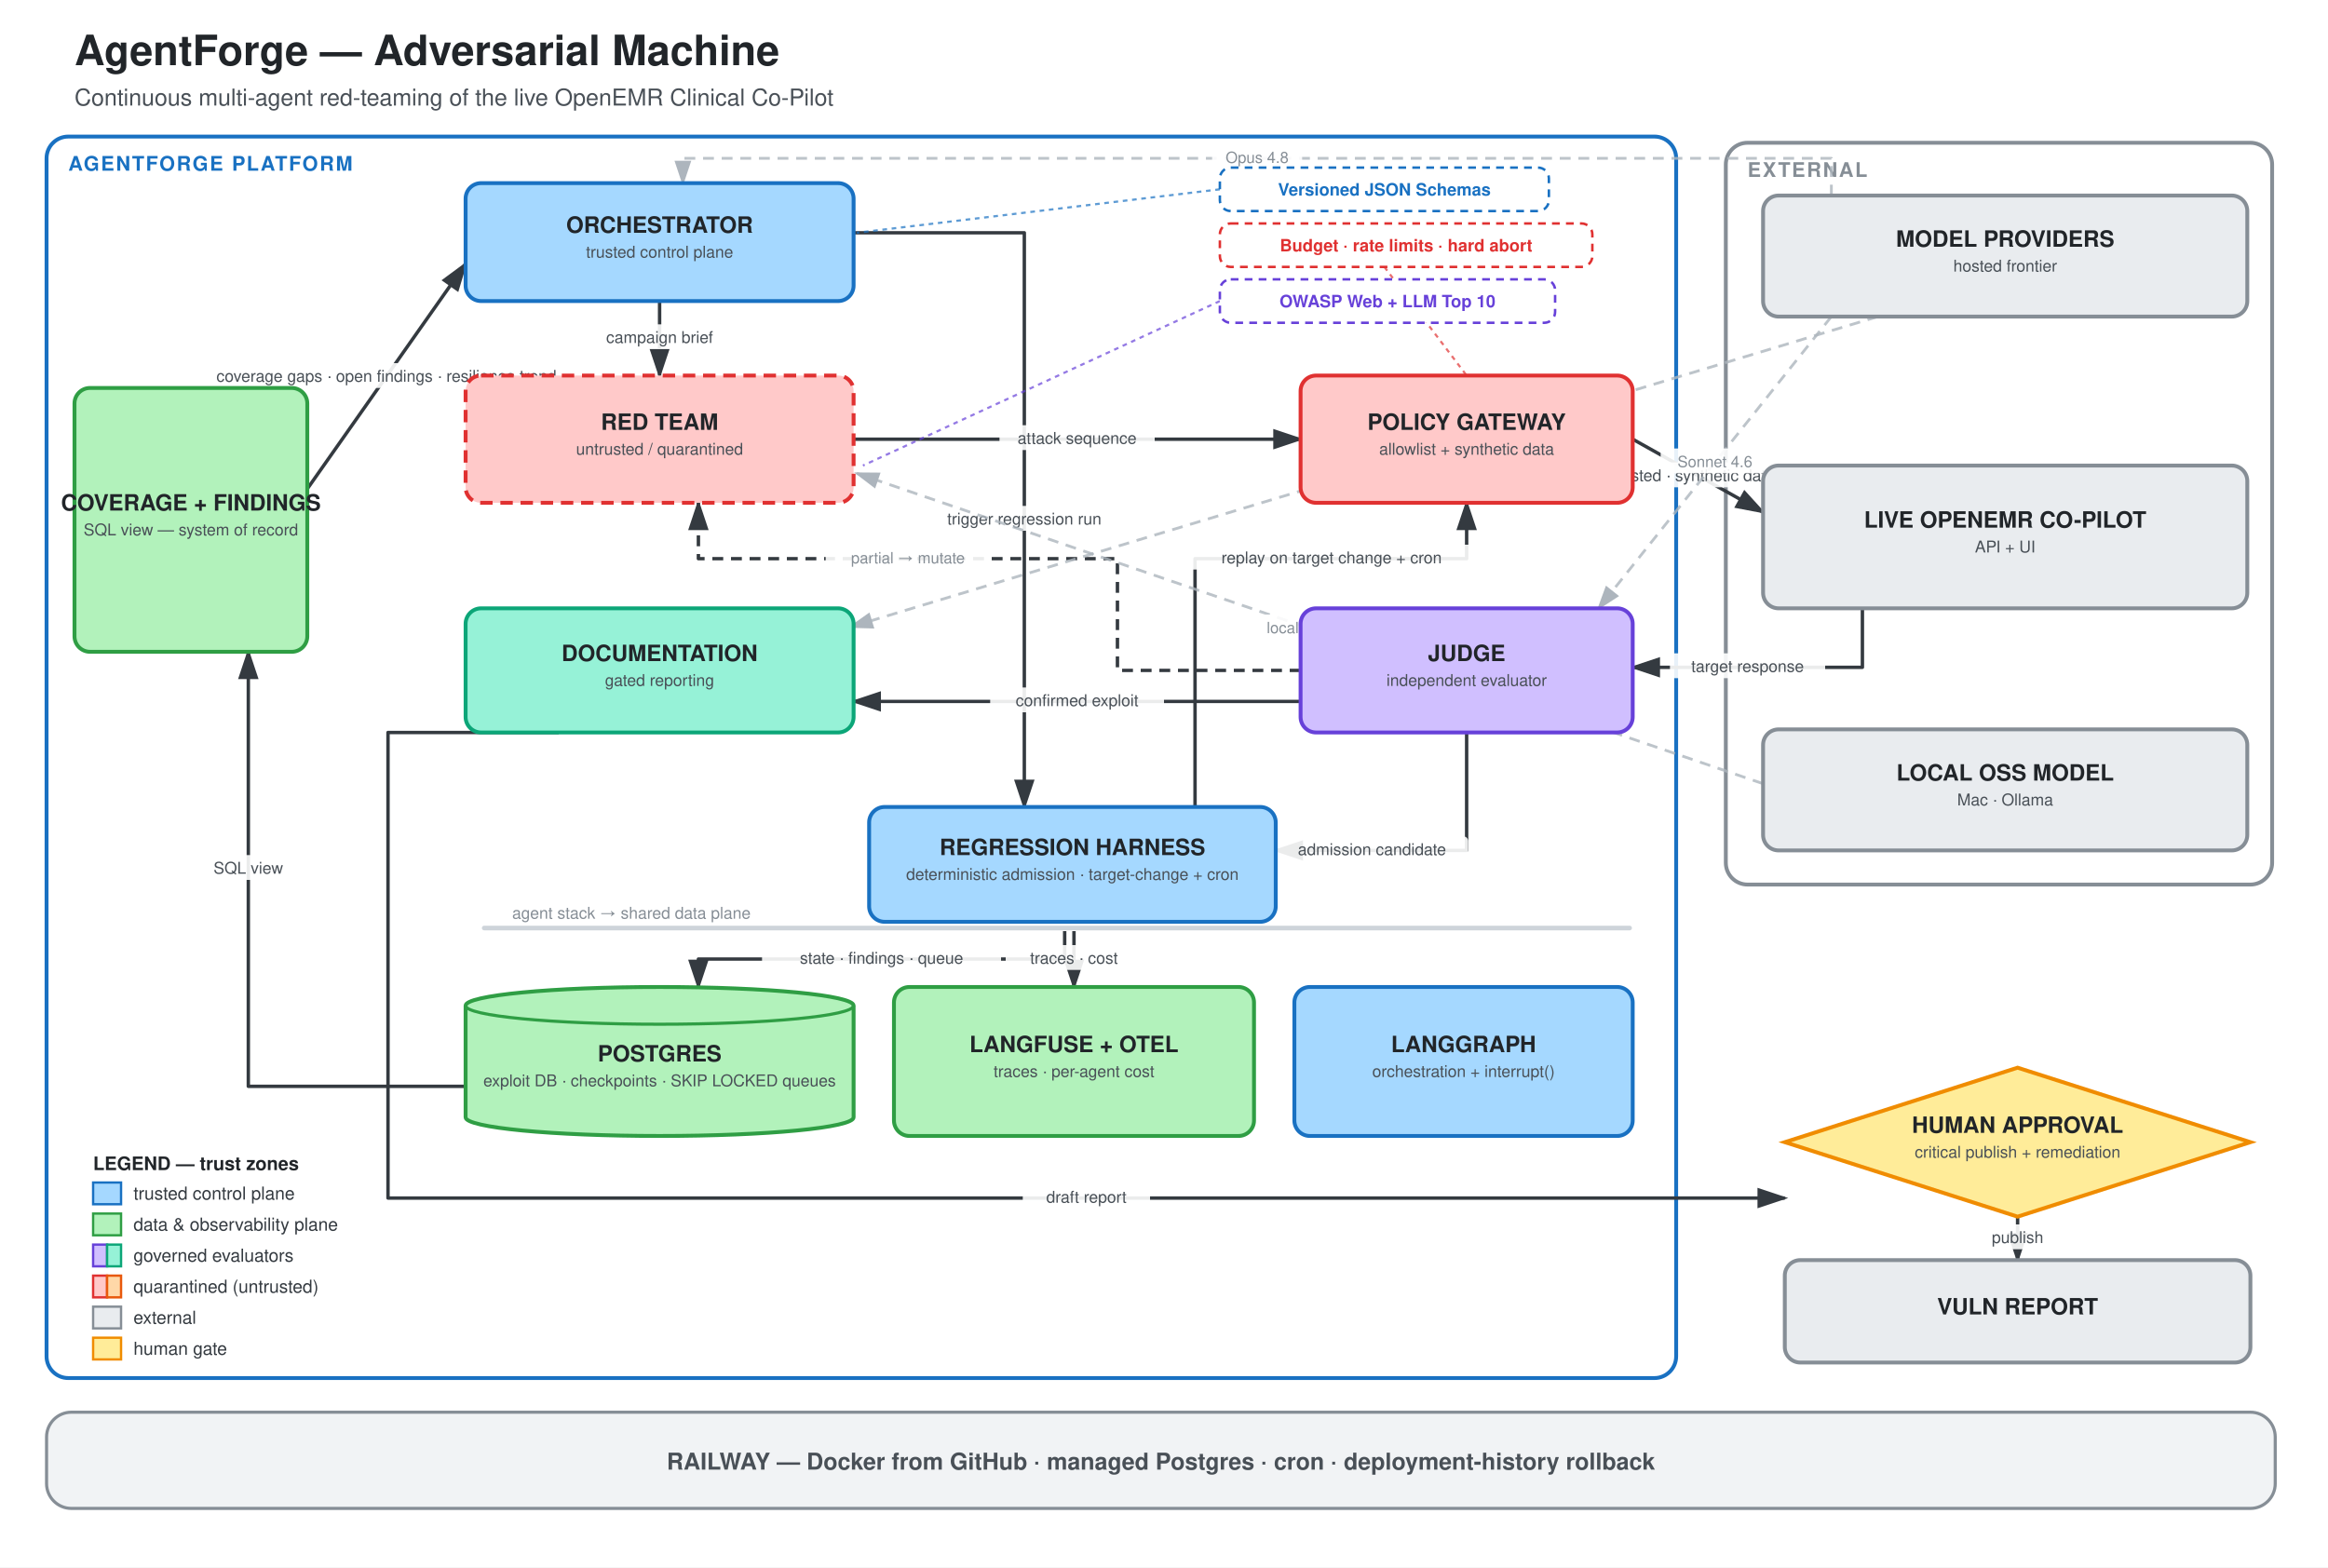
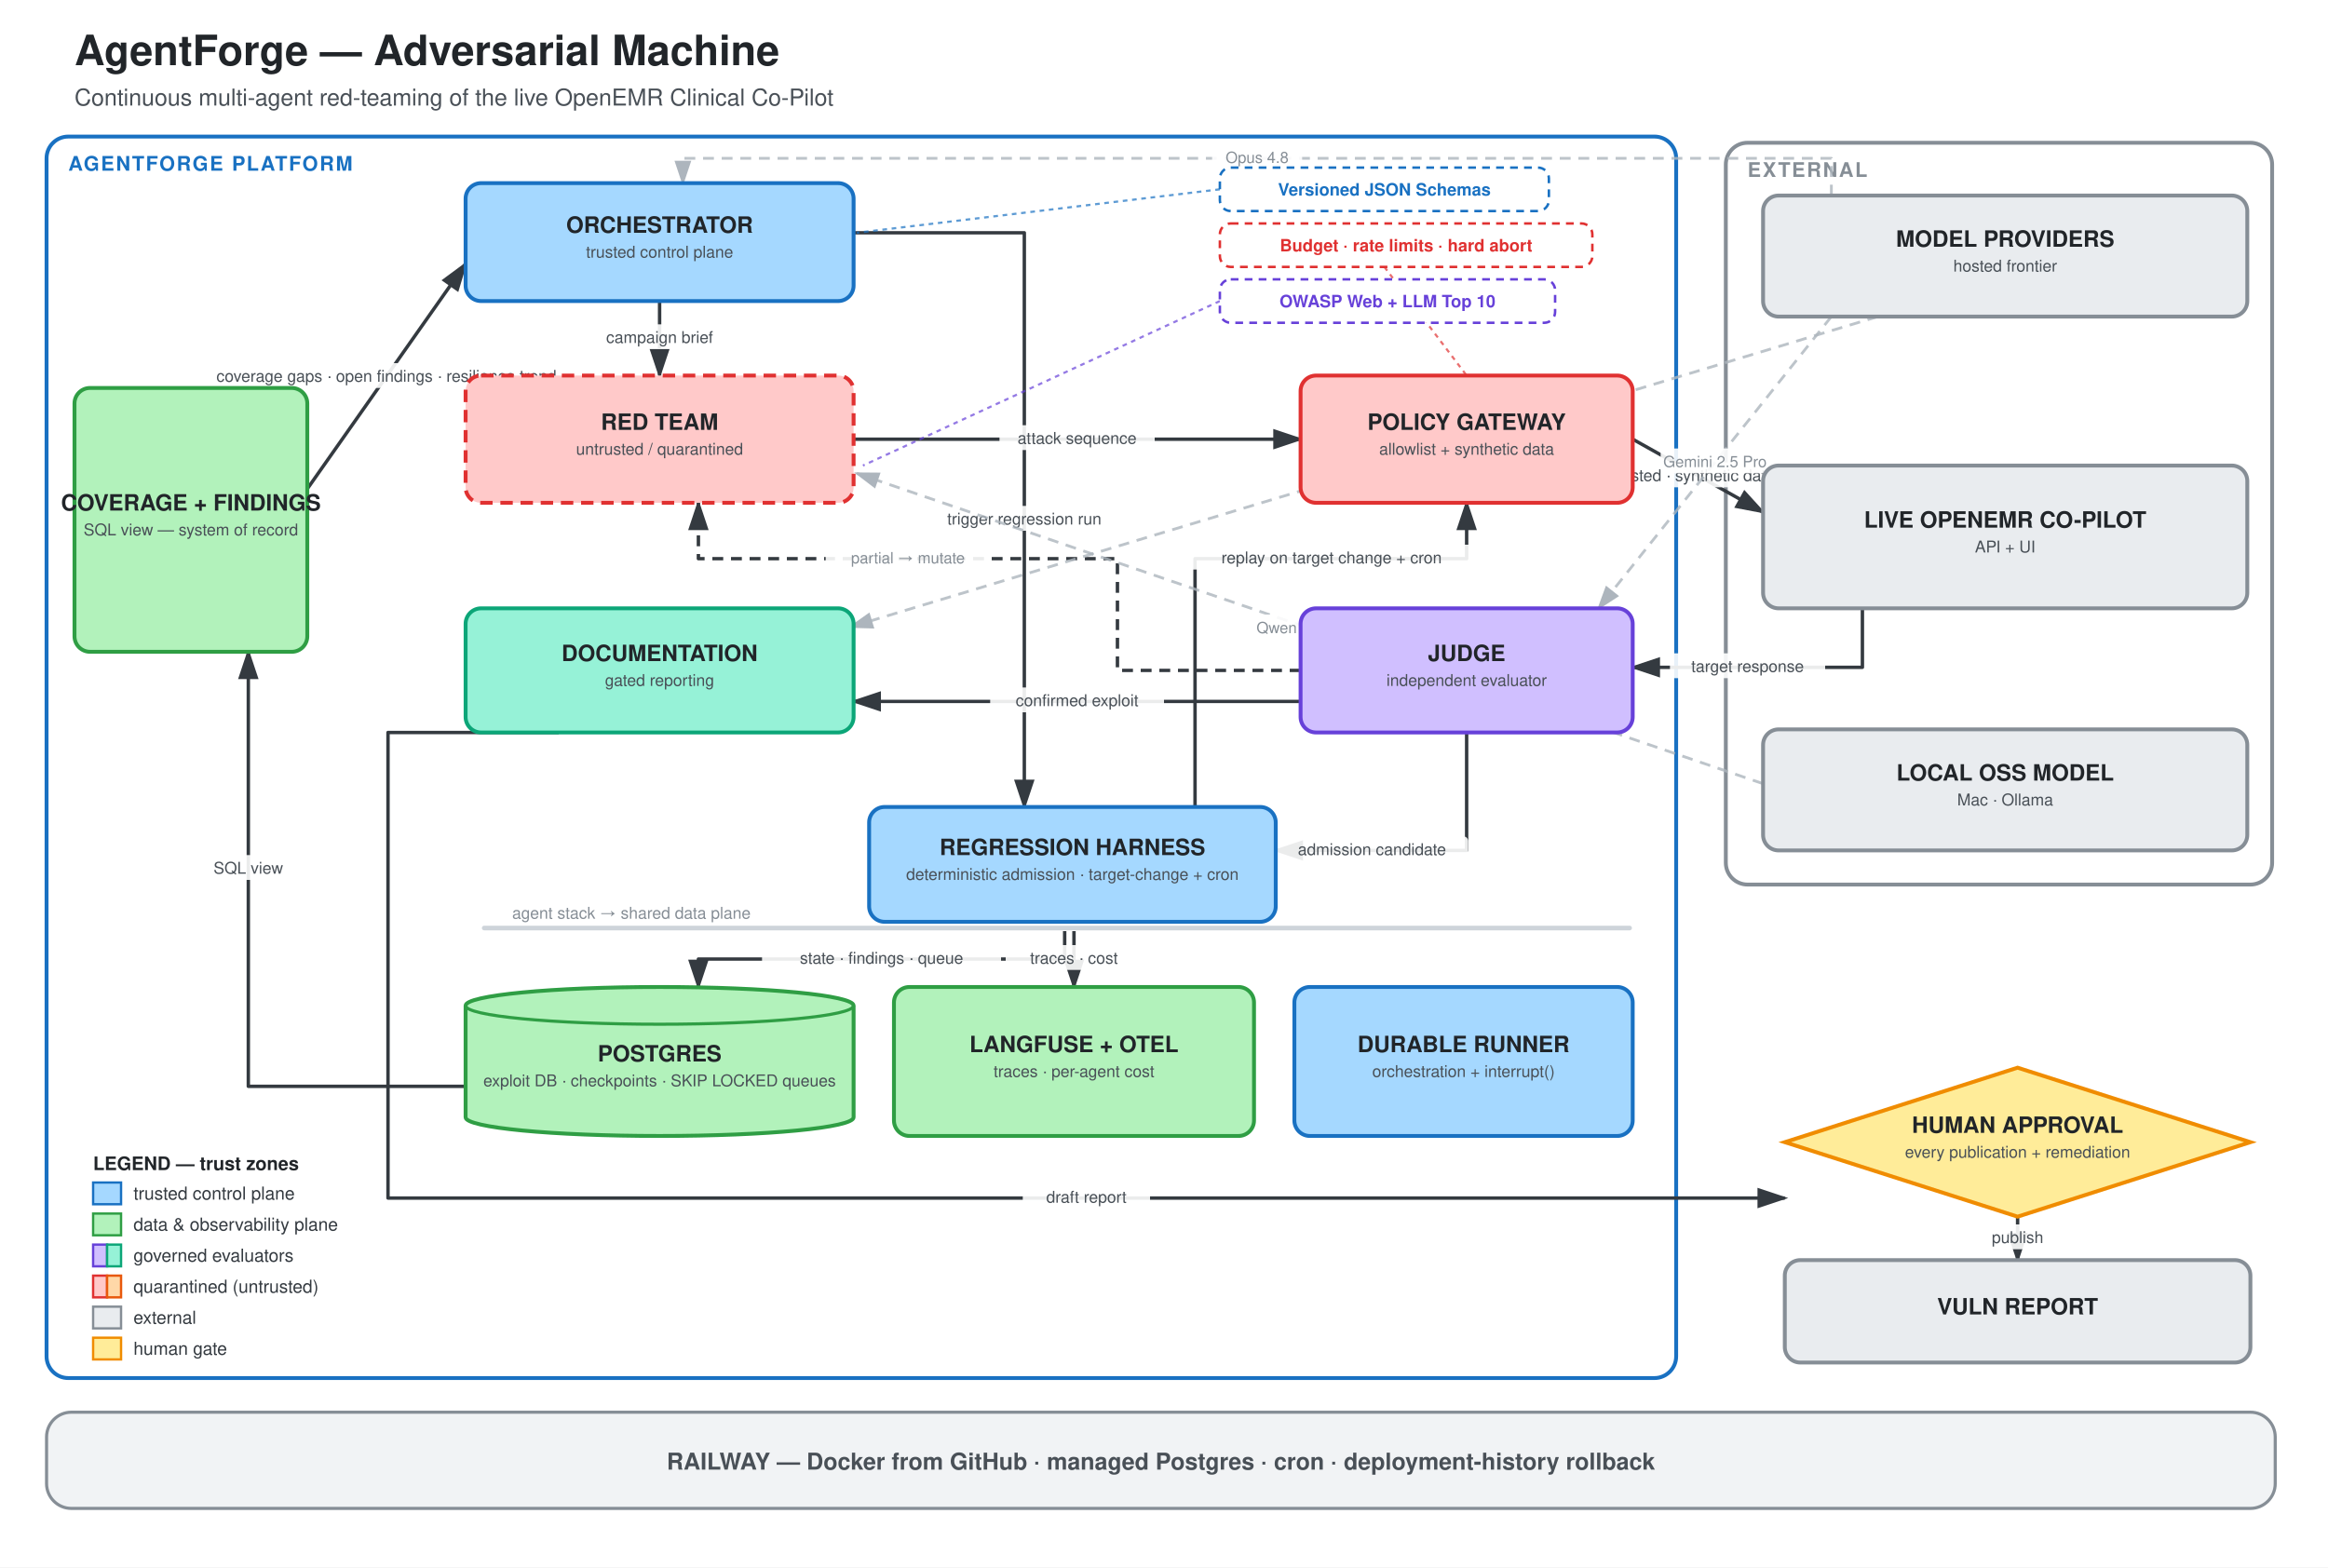
<svg xmlns="http://www.w3.org/2000/svg" width="1500" height="1010" viewBox="0 0 1500 1010" font-family="Helvetica,Arial,sans-serif">
  <rect x="0" y="0" width="1500" height="1010" fill="#ffffff" />
  <defs>
    <marker id="ah" markerWidth="10" markerHeight="10" refX="8" refY="3" orient="auto" markerUnits="strokeWidth">
      <path d="M0,0 L9,3 L0,6 Z" fill="#343a40" />
    </marker>
    <marker id="ahg" markerWidth="10" markerHeight="10" refX="8" refY="3" orient="auto" markerUnits="strokeWidth">
      <path d="M0,0 L9,3 L0,6 Z" fill="#adb5bd" />
    </marker>
  </defs>
  <text x="48" y="42" font-size="27" font-weight="700" fill="#212529">AgentForge — Adversarial Machine</text>
  <text x="48" y="68" font-size="15" fill="#495057">Continuous multi-agent red-teaming of the live OpenEMR Clinical Co-Pilot</text>
  <rect x="30" y="88" width="1050" height="800" rx="14" fill="none" stroke="#1971c2" stroke-width="2.5" stroke-dasharray="2 0" />
  <text x="44" y="110" font-size="13" font-weight="700" letter-spacing="1" fill="#1971c2">AGENTFORGE PLATFORM</text>
  <rect x="1112" y="92" width="352" height="478" rx="14" fill="none" stroke="#868e96" stroke-width="2.5" stroke-dasharray="2 0" />
  <text x="1126" y="114" font-size="13" font-weight="700" letter-spacing="1" fill="#868e96">EXTERNAL</text>
  <rect x="30" y="910" width="1436" height="62" rx="16" fill="#f1f3f5" stroke="#868e96" stroke-width="2" />
  <text x="748" y="947" font-size="15" font-weight="600" text-anchor="middle" fill="#495057">RAILWAY — Docker from GitHub · managed Postgres · cron · deployment-history rollback</text>
  <line x1="312" y1="598" x2="1050" y2="598" stroke="#ced4da" stroke-width="3" stroke-linecap="round" />
  <text x="330" y="592" font-size="10.5" fill="#868e96">agent stack → shared data plane</text>
  <polyline points="198,315 300,170" fill="none" stroke="#343a40" stroke-width="2.2" marker-end="url(#ah)" stroke-linejoin="round" />
  <rect x="100" y="234" width="298" height="16" rx="3" fill="#ffffff" opacity="0.9" />
  <text x="249" y="246" font-size="10.5" text-anchor="middle" fill="#495057">coverage gaps · open findings · resilience trend</text>
  <polyline points="425,194 425,242" fill="none" stroke="#343a40" stroke-width="2.2" marker-end="url(#ah)" stroke-linejoin="round" />
  <rect x="378" y="209" width="94" height="16" rx="3" fill="#ffffff" opacity="0.9" />
  <text x="425" y="221" font-size="10.5" text-anchor="middle" fill="#495057">campaign brief</text>
  <polyline points="550,150 660,150 660,520" fill="none" stroke="#343a40" stroke-width="2.2" marker-end="url(#ah)" stroke-linejoin="round" />
  <rect x="589" y="326" width="142" height="16" rx="3" fill="#ffffff" opacity="0.9" />
  <text x="660" y="338" font-size="10.5" text-anchor="middle" fill="#495057">trigger regression run</text>
  <polyline points="550,283 838,283" fill="none" stroke="#343a40" stroke-width="2.2" marker-end="url(#ah)" stroke-linejoin="round" />
  <rect x="644" y="274" width="100" height="16" rx="3" fill="#ffffff" opacity="0.9" />
  <text x="694" y="286" font-size="10.5" text-anchor="middle" fill="#495057">attack sequence</text>
  <polyline points="1052,283 1136,330" fill="none" stroke="#343a40" stroke-width="2.2" marker-end="url(#ah)" stroke-linejoin="round" />
  <rect x="990" y="298" width="208" height="16" rx="3" fill="#ffffff" opacity="0.9" />
  <text x="1094" y="310" font-size="10.5" text-anchor="middle" fill="#495057">allowlisted · synthetic data only</text>
  <polyline points="1200,392 1200,430 1052,430" fill="none" stroke="#343a40" stroke-width="2.2" marker-end="url(#ah)" stroke-linejoin="round" />
  <rect x="1076" y="421" width="100" height="16" rx="3" fill="#ffffff" opacity="0.9" />
  <text x="1126" y="433" font-size="10.5" text-anchor="middle" fill="#495057">target response</text>
  <polyline points="838,432 720,432 720,360 450,360 450,324" fill="none" stroke="#343a40" stroke-width="2.2" stroke-dasharray="7 5" marker-end="url(#ah)" stroke-linejoin="round" />
  <rect x="532" y="351" width="106" height="16" rx="3" fill="#ffffff" opacity="0.9" />
  <text x="585" y="363" font-size="10" text-anchor="middle" fill="#868e96">partial → mutate</text>
  <polyline points="838,452 550,452" fill="none" stroke="#343a40" stroke-width="2.2" marker-end="url(#ah)" stroke-linejoin="round" />
  <rect x="638" y="443" width="112" height="16" rx="3" fill="#ffffff" opacity="0.9" />
  <text x="694" y="455" font-size="10.5" text-anchor="middle" fill="#495057">confirmed exploit</text>
  <polyline points="945,472 945,548 822,548" fill="none" stroke="#343a40" stroke-width="2.2" marker-end="url(#ah)" stroke-linejoin="round" />
  <rect x="822" y="539" width="124" height="16" rx="3" fill="#ffffff" opacity="0.9" />
  <text x="884" y="551" font-size="10.5" text-anchor="middle" fill="#495057">admission candidate</text>
  <polyline points="770,520 770,360 945,360 945,324" fill="none" stroke="#343a40" stroke-width="2.2" marker-end="url(#ah)" stroke-linejoin="round" />
  <rect x="762" y="351" width="190" height="16" rx="3" fill="#ffffff" opacity="0.9" />
  <text x="858" y="363" font-size="10.5" text-anchor="middle" fill="#495057">replay on target change + cron</text>
  <polyline points="360,472 250,472 250,772 1150,772" fill="none" stroke="#343a40" stroke-width="2.2" marker-end="url(#ah)" stroke-linejoin="round" />
  <rect x="659" y="763" width="82" height="16" rx="3" fill="#ffffff" opacity="0.9" />
  <text x="700" y="775" font-size="10.5" text-anchor="middle" fill="#495057">draft report</text>
  <polyline points="1300,784 1300,812" fill="none" stroke="#343a40" stroke-width="2.2" marker-end="url(#ah)" stroke-linejoin="round" />
  <rect x="1274" y="789" width="52" height="16" rx="3" fill="#ffffff" opacity="0.9" />
  <text x="1300" y="801" font-size="10.5" text-anchor="middle" fill="#495057">publish</text>
  <polyline points="686,600 686,618 450,618 450,636" fill="none" stroke="#343a40" stroke-width="2.2" marker-end="url(#ah)" stroke-linejoin="round" />
  <rect x="491" y="609" width="154" height="16" rx="3" fill="#ffffff" opacity="0.9" />
  <text x="568" y="621" font-size="10.5" text-anchor="middle" fill="#495057">state · findings · queue</text>
  <polyline points="692,600 692,636" fill="none" stroke="#343a40" stroke-width="2.2" marker-end="url(#ah)" stroke-linejoin="round" />
  <rect x="648" y="609" width="88" height="16" rx="3" fill="#ffffff" opacity="0.9" />
  <text x="692" y="621" font-size="10.5" text-anchor="middle" fill="#495057">traces · cost</text>
  <polyline points="300,700 160,700 160,420" fill="none" stroke="#343a40" stroke-width="2.2" marker-end="url(#ah)" stroke-linejoin="round" />
  <rect x="131" y="551" width="58" height="16" rx="3" fill="#ffffff" opacity="0.9" />
  <text x="160" y="563" font-size="10.5" text-anchor="middle" fill="#495057">SQL view</text>
  <polyline points="1180,126 1180,102 440,102 440,118" fill="none" stroke="#adb5bd" stroke-width="1.8" stroke-dasharray="7 5" stroke-opacity="0.8" marker-end="url(#ahg)" stroke-linejoin="round" />
  <rect x="781" y="93" width="58" height="16" rx="3" fill="#ffffff" opacity="0.9" />
  <text x="810" y="105" font-size="10" text-anchor="middle" fill="#868e96">Opus 4.8</text>
  <polyline points="1180,204 1030,392" fill="none" stroke="#adb5bd" stroke-width="1.8" stroke-dasharray="7 5" stroke-opacity="0.8" marker-end="url(#ahg)" stroke-linejoin="round" />
  <rect x="1070" y="289" width="70" height="16" rx="3" fill="#ffffff" opacity="0.9" />
-   <text x="1105" y="301" font-size="10" text-anchor="middle" fill="#868e96">Sonnet 4.6</text>
+   <text x="1105" y="301" font-size="10" text-anchor="middle" fill="#868e96">Gemini 2.5 Pro</text>
  <polyline points="1210,204 548,404" fill="none" stroke="#adb5bd" stroke-width="1.8" stroke-dasharray="7 5" stroke-opacity="0.8" marker-end="url(#ahg)" stroke-linejoin="round" />
  <rect x="853" y="295" width="52" height="16" rx="3" fill="#ffffff" opacity="0.9" />
  <text x="879" y="307" font-size="10" text-anchor="middle" fill="#868e96">GPT-5.4</text>
  <polyline points="1136,505 552,305" fill="none" stroke="#adb5bd" stroke-width="1.8" stroke-dasharray="7 5" stroke-opacity="0.8" marker-end="url(#ahg)" stroke-linejoin="round" />
  <rect x="803" y="396" width="82" height="16" rx="3" fill="#ffffff" opacity="0.9" />
-   <text x="844" y="408" font-size="10" text-anchor="middle" fill="#868e96">local 24-33B</text>
+   <text x="844" y="408" font-size="10" text-anchor="middle" fill="#868e96">Qwen 3.5 397B</text>
  <rect x="48" y="250" width="150" height="170" rx="10" fill="#b2f2bb" stroke="#2f9e44" stroke-width="2.5" />
  <text x="123.0" y="329.0" font-size="14.5" font-weight="700" text-anchor="middle" fill="#212529">COVERAGE + FINDINGS</text>
  <text x="123.0" y="345.0" font-size="10.5" text-anchor="middle" fill="#495057">SQL view — system of record</text>
  <rect x="300" y="118" width="250" height="76" rx="10" fill="#a5d8ff" stroke="#1971c2" stroke-width="2.5" />
  <text x="425.0" y="150.0" font-size="14.5" font-weight="700" text-anchor="middle" fill="#212529">ORCHESTRATOR</text>
  <text x="425.0" y="166.0" font-size="10.5" text-anchor="middle" fill="#495057">trusted control plane</text>
  <rect x="300" y="242" width="250" height="82" rx="10" fill="#ffc9c9" stroke="#e03131" stroke-width="2.5" stroke-dasharray="8 5" />
  <text x="425.0" y="277.0" font-size="14.5" font-weight="700" text-anchor="middle" fill="#212529">RED TEAM</text>
  <text x="425.0" y="293.0" font-size="10.5" text-anchor="middle" fill="#495057">untrusted / quarantined</text>
  <rect x="838" y="242" width="214" height="82" rx="10" fill="#ffc9c9" stroke="#e03131" stroke-width="2.5" />
  <text x="945.0" y="277.0" font-size="14.5" font-weight="700" text-anchor="middle" fill="#212529">POLICY GATEWAY</text>
  <text x="945.0" y="293.0" font-size="10.5" text-anchor="middle" fill="#495057">allowlist + synthetic data</text>
  <rect x="300" y="392" width="250" height="80" rx="10" fill="#96f2d7" stroke="#0ca678" stroke-width="2.5" />
  <text x="425.0" y="426.0" font-size="14.5" font-weight="700" text-anchor="middle" fill="#212529">DOCUMENTATION</text>
  <text x="425.0" y="442.0" font-size="10.5" text-anchor="middle" fill="#495057">gated reporting</text>
  <rect x="838" y="392" width="214" height="80" rx="10" fill="#d0bfff" stroke="#6741d9" stroke-width="2.5" />
  <text x="945.0" y="426.0" font-size="14.5" font-weight="700" text-anchor="middle" fill="#212529">JUDGE</text>
  <text x="945.0" y="442.0" font-size="10.5" text-anchor="middle" fill="#495057">independent evaluator</text>
  <rect x="560" y="520" width="262" height="74" rx="10" fill="#a5d8ff" stroke="#1971c2" stroke-width="2.5" />
  <text x="691.0" y="551.0" font-size="14.5" font-weight="700" text-anchor="middle" fill="#212529">REGRESSION HARNESS</text>
  <text x="691.0" y="567.0" font-size="10.5" text-anchor="middle" fill="#495057">deterministic admission · target-change + cron</text>
  <path d="M300,648 a125.0,12 0 0 1 250,0 v72 a125.0,12 0 0 1 -250,0 z" fill="#b2f2bb" stroke="#2f9e44" stroke-width="2.5" />
  <path d="M300,648 a125.0,12 0 0 0 250,0" fill="none" stroke="#2f9e44" stroke-width="2" />
  <text x="425.0" y="684.0" font-size="14.5" font-weight="700" text-anchor="middle" fill="#212529">POSTGRES</text>
  <text x="425.0" y="700.0" font-size="10.5" text-anchor="middle" fill="#495057">exploit DB · checkpoints · SKIP LOCKED queues</text>
  <rect x="576" y="636" width="232" height="96" rx="10" fill="#b2f2bb" stroke="#2f9e44" stroke-width="2.5" />
  <text x="692.0" y="678.0" font-size="14.5" font-weight="700" text-anchor="middle" fill="#212529">LANGFUSE + OTEL</text>
  <text x="692.0" y="694.0" font-size="10.5" text-anchor="middle" fill="#495057">traces · per-agent cost</text>
  <rect x="834" y="636" width="218" height="96" rx="10" fill="#a5d8ff" stroke="#1971c2" stroke-width="2.5" />
-   <text x="943.0" y="678.0" font-size="14.5" font-weight="700" text-anchor="middle" fill="#212529">LANGGRAPH</text>
+   <text x="943.0" y="678.0" font-size="14.5" font-weight="700" text-anchor="middle" fill="#212529">DURABLE RUNNER</text>
  <text x="943.0" y="694.0" font-size="10.5" text-anchor="middle" fill="#495057">orchestration + interrupt()</text>
  <rect x="1136" y="126" width="312" height="78" rx="10" fill="#e9ecef" stroke="#868e96" stroke-width="2.5" />
  <text x="1292.0" y="159.0" font-size="14.5" font-weight="700" text-anchor="middle" fill="#212529">MODEL PROVIDERS</text>
  <text x="1292.0" y="175.0" font-size="10.5" text-anchor="middle" fill="#495057">hosted frontier</text>
  <rect x="1136" y="300" width="312" height="92" rx="10" fill="#e9ecef" stroke="#868e96" stroke-width="2.5" />
  <text x="1292.0" y="340.0" font-size="14.5" font-weight="700" text-anchor="middle" fill="#212529">LIVE OPENEMR CO-PILOT</text>
  <text x="1292.0" y="356.0" font-size="10.5" text-anchor="middle" fill="#495057">API + UI</text>
  <rect x="1136" y="470" width="312" height="78" rx="10" fill="#e9ecef" stroke="#868e96" stroke-width="2.5" />
  <text x="1292.0" y="503.0" font-size="14.5" font-weight="700" text-anchor="middle" fill="#212529">LOCAL OSS MODEL</text>
  <text x="1292.0" y="519.0" font-size="10.5" text-anchor="middle" fill="#495057">Mac · Ollama</text>
  <polygon points="1300.0,688 1450,736.0 1300.0,784 1150,736.0" fill="#ffec99" stroke="#f08c00" stroke-width="2.5" />
  <text x="1300.0" y="730.0" font-size="14.5" font-weight="700" text-anchor="middle" fill="#212529">HUMAN APPROVAL</text>
-   <text x="1300.0" y="746.0" font-size="10.5" text-anchor="middle" fill="#495057">critical publish + remediation</text>
+   <text x="1300.0" y="746.0" font-size="10.5" text-anchor="middle" fill="#495057">every publication + remediation</text>
  <rect x="1150" y="812" width="300" height="66" rx="10" fill="#e9ecef" stroke="#868e96" stroke-width="2.5" />
  <text x="1300.0" y="847.0" font-size="14.5" font-weight="700" text-anchor="middle" fill="#212529">VULN REPORT</text>
  <line x1="786" y1="122" x2="552" y2="150" stroke="#1971c2" stroke-width="1.4" stroke-dasharray="3 3" opacity="0.7" />
  <rect x="786" y="108" width="212" height="28" rx="7" fill="#ffffff" stroke="#1971c2" stroke-width="1.6" stroke-dasharray="5 4" />
  <text x="892.0" y="126.0" font-size="11" font-weight="600" text-anchor="middle" fill="#1971c2">Versioned JSON Schemas</text>
  <line x1="892" y1="172" x2="945" y2="242" stroke="#e03131" stroke-width="1.4" stroke-dasharray="3 3" opacity="0.7" />
  <rect x="786" y="144" width="240" height="28" rx="7" fill="#ffffff" stroke="#e03131" stroke-width="1.6" stroke-dasharray="5 4" />
  <text x="906.0" y="162.0" font-size="11" font-weight="600" text-anchor="middle" fill="#e03131">Budget · rate limits · hard abort</text>
  <line x1="786" y1="194" x2="556" y2="300" stroke="#6741d9" stroke-width="1.4" stroke-dasharray="3 3" opacity="0.7" />
  <rect x="786" y="180" width="216" height="28" rx="7" fill="#ffffff" stroke="#6741d9" stroke-width="1.6" stroke-dasharray="5 4" />
  <text x="894.0" y="198.0" font-size="11" font-weight="600" text-anchor="middle" fill="#6741d9">OWASP Web + LLM Top 10</text>
  <text x="60" y="754" font-size="12" font-weight="700" fill="#212529">LEGEND — trust zones</text>
  <rect x="60" y="762" width="18" height="14" fill="#a5d8ff" stroke="#1971c2" stroke-width="1.5" />
  <text x="86" y="773" font-size="11.5" fill="#343a40">trusted control plane</text>
  <rect x="60" y="782" width="18" height="14" fill="#b2f2bb" stroke="#2f9e44" stroke-width="1.5" />
  <text x="86" y="793" font-size="11.5" fill="#343a40">data &amp; observability plane</text>
  <rect x="60" y="802" width="9" height="14" fill="#d0bfff" stroke="#6741d9" stroke-width="1.5" />
  <rect x="69" y="802" width="9" height="14" fill="#96f2d7" stroke="#0ca678" stroke-width="1.5" />
  <text x="86" y="813" font-size="11.5" fill="#343a40">governed evaluators</text>
  <rect x="60" y="822" width="9" height="14" fill="#ffc9c9" stroke="#e03131" stroke-width="1.5" />
  <rect x="69" y="822" width="9" height="14" fill="#ffd8a8" stroke="#e8590c" stroke-width="1.5" />
  <text x="86" y="833" font-size="11.5" fill="#343a40">quarantined (untrusted)</text>
  <rect x="60" y="842" width="18" height="14" fill="#e9ecef" stroke="#868e96" stroke-width="1.5" />
  <text x="86" y="853" font-size="11.5" fill="#343a40">external</text>
  <rect x="60" y="862" width="18" height="14" fill="#ffec99" stroke="#f08c00" stroke-width="1.5" />
  <text x="86" y="873" font-size="11.5" fill="#343a40">human gate</text>
</svg>
